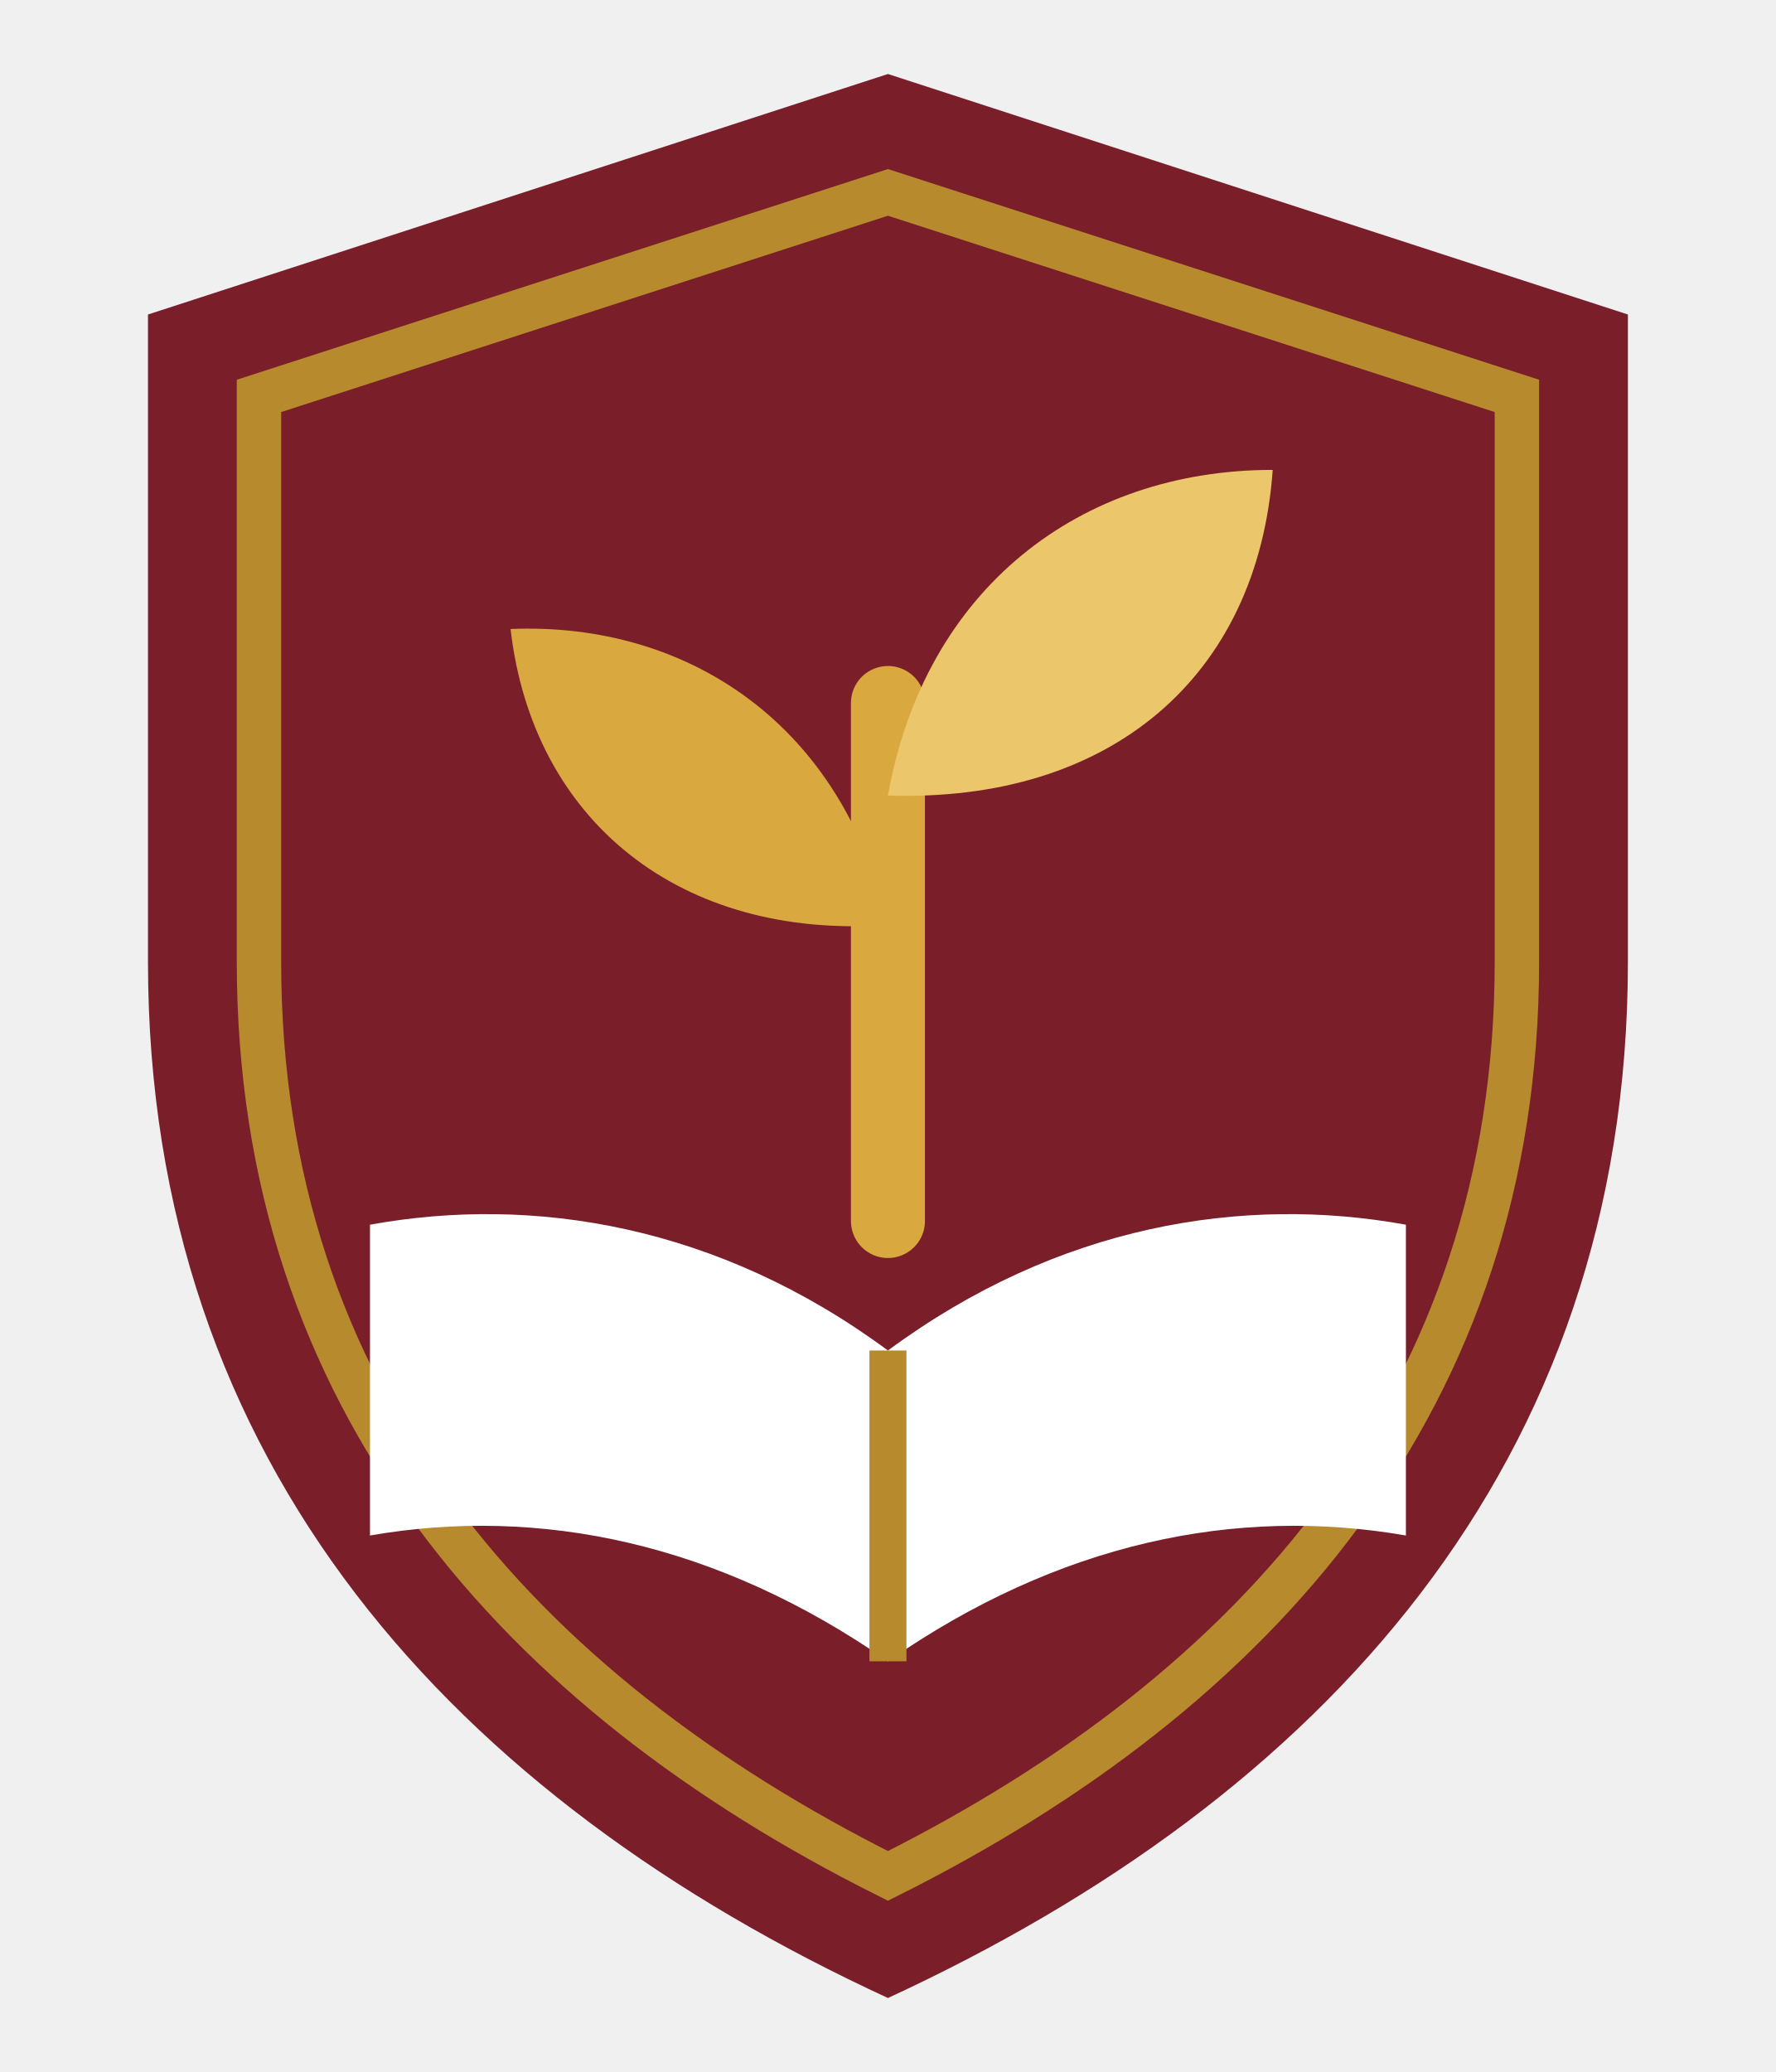
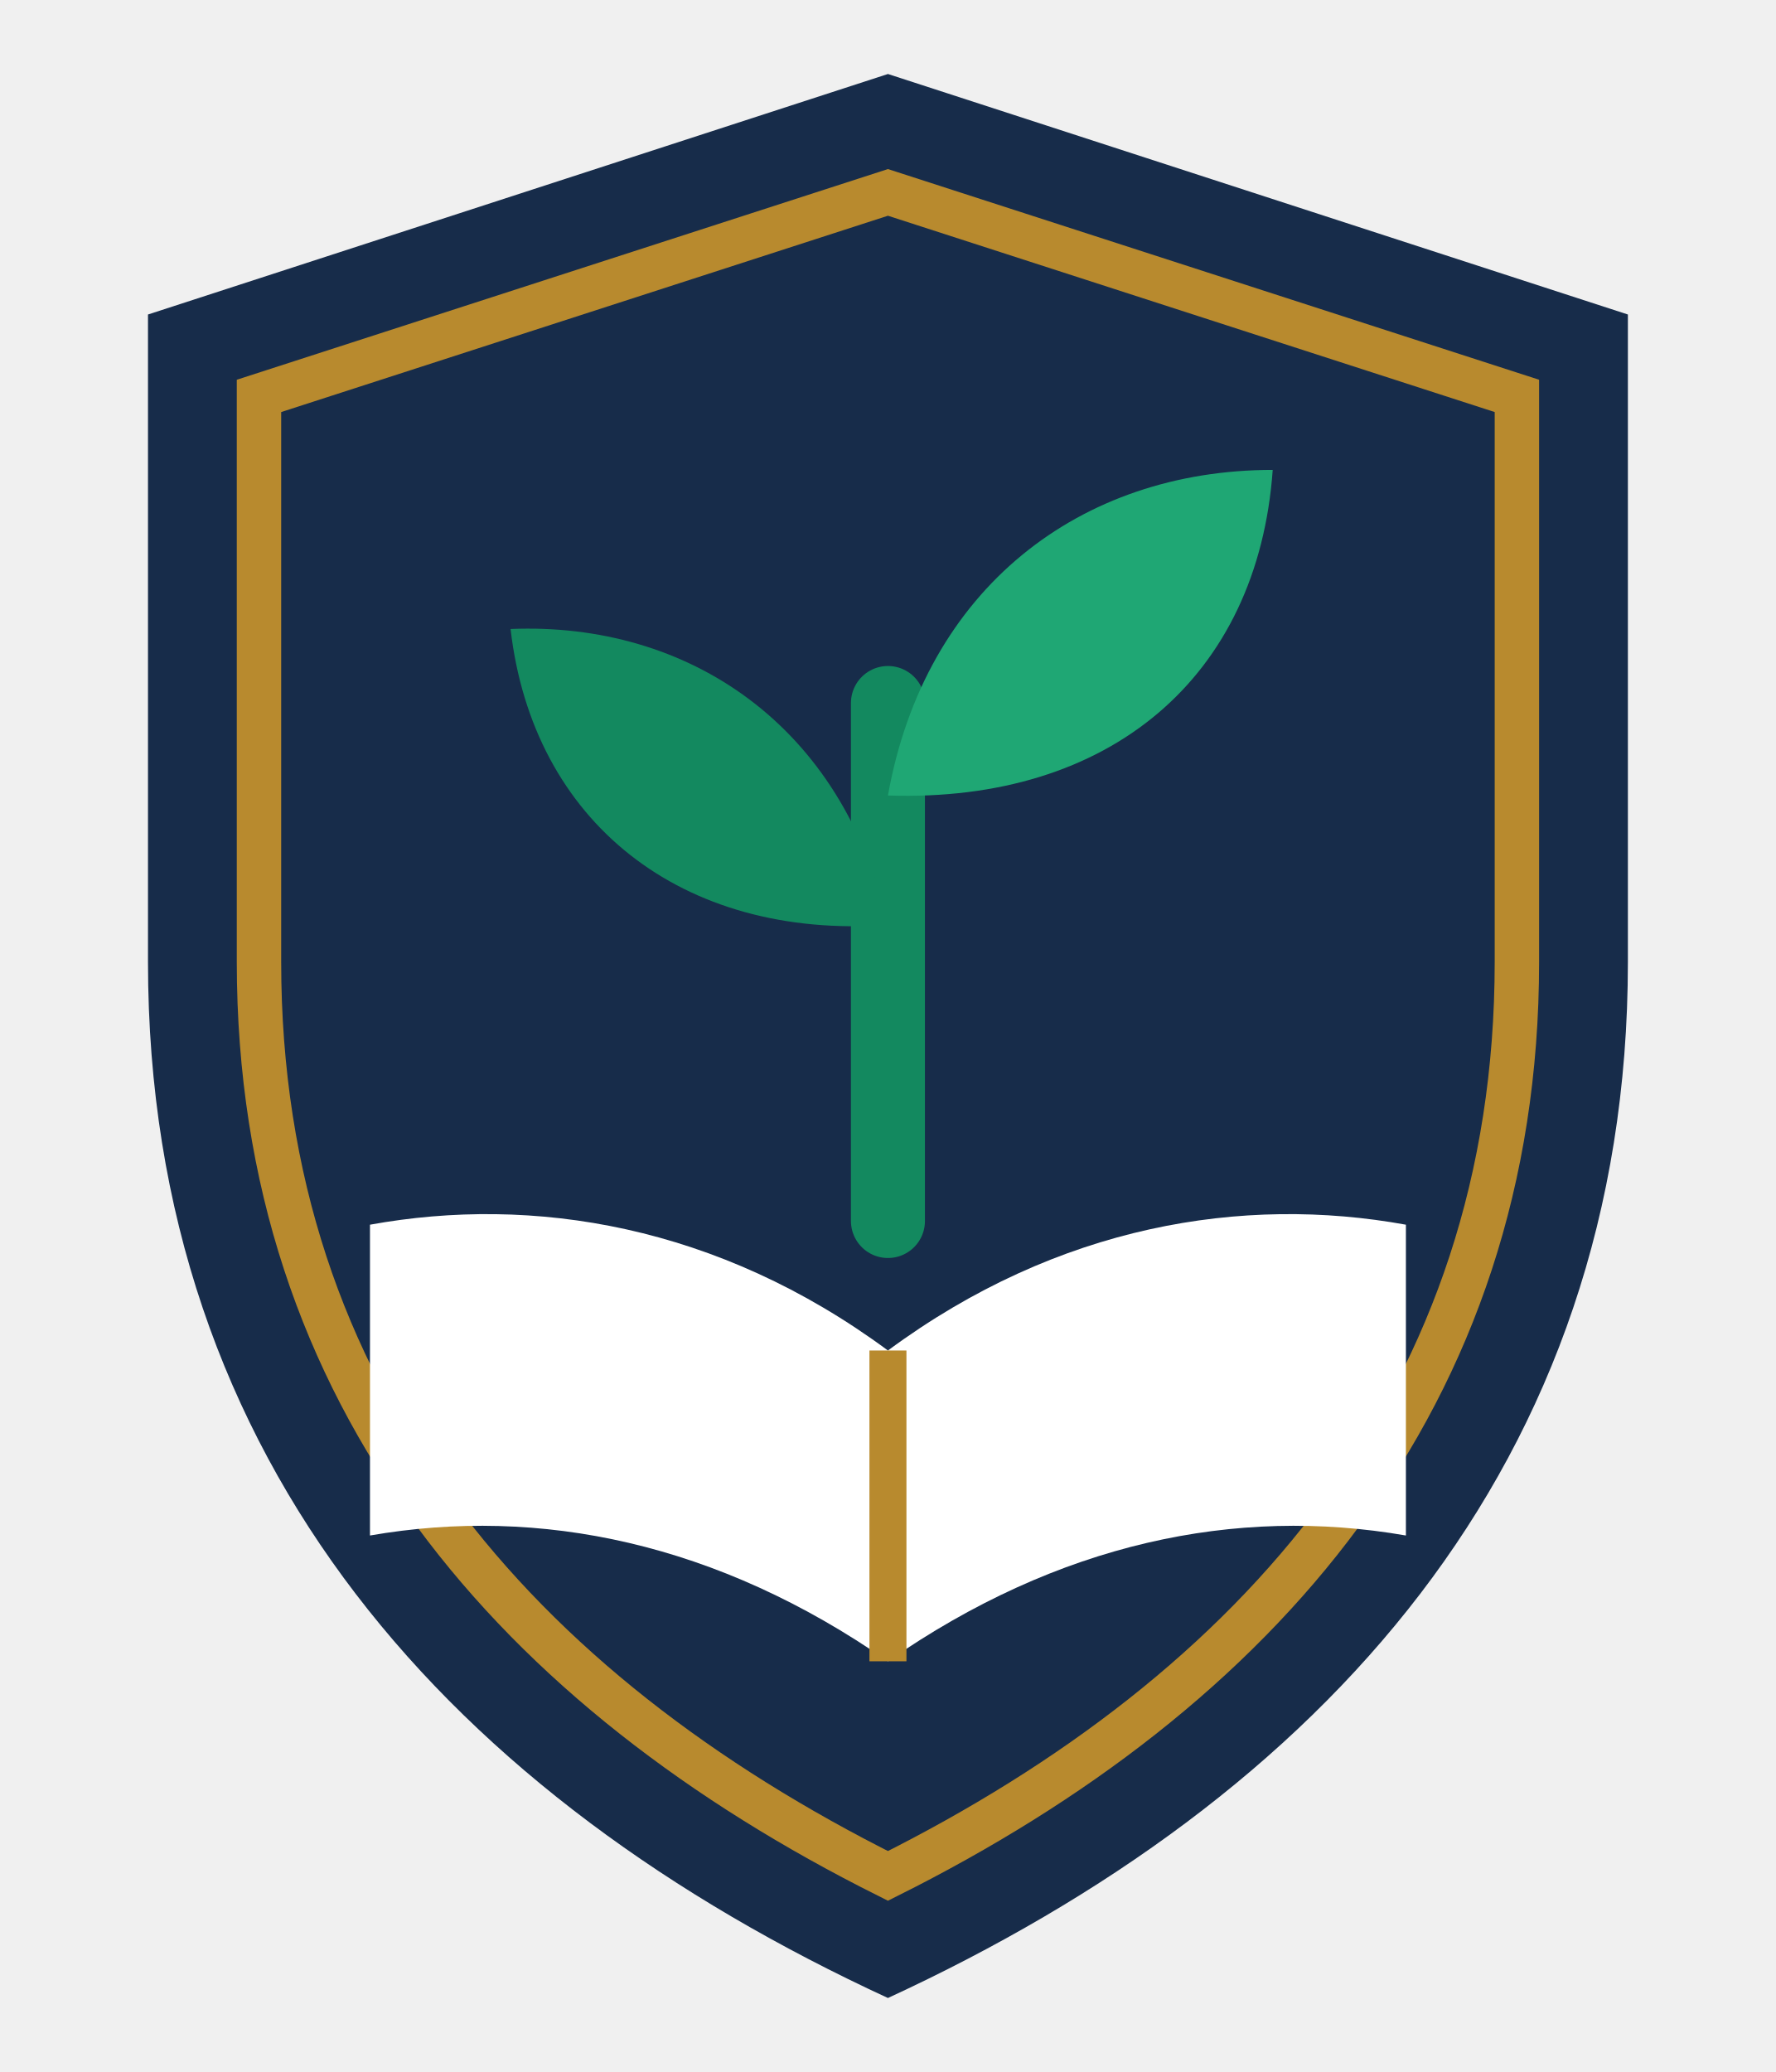
<svg xmlns="http://www.w3.org/2000/svg" viewBox="0 0 48 56">
-   <path d="M24 2 44 8.5V26c0 13.6-8.3 22.6-20 28C12.3 48.6 4 39.6 4 26V8.5Z" fill="#7a1e2a" />
+   <path d="M24 2 44 8.5V26c0 13.6-8.3 22.6-20 28C12.3 48.6 4 39.6 4 26V8.5Z" fill="#172c4a" />
  <path d="M24 5.2 41 10.7V26c0 11.8-7 19.7-17 24.7C14 45.7 7 37.8 7 26V10.7Z" fill="none" stroke="#b88a2e" stroke-width="1.2" />
-   <path d="M24 33V19" stroke="#d9a93f" stroke-width="2" stroke-linecap="round" />
-   <path d="M24 25c-1.2-5.4-5.4-8.2-10.2-8 .6 5.2 4.6 8.4 10.2 8Z" fill="#d9a93f" />
-   <path d="M24 21.5c1-5.6 5.2-8.8 10.4-8.8-.4 5.6-4.4 9-10.4 8.8Z" fill="#ecc66a" />
+   <path d="M24 33V19" stroke="#13895f" stroke-width="2" stroke-linecap="round" />
+   <path d="M24 25c-1.2-5.4-5.4-8.2-10.2-8 .6 5.2 4.6 8.4 10.2 8Z" fill="#13895f" />
+   <path d="M24 21.5c1-5.6 5.2-8.8 10.4-8.8-.4 5.6-4.4 9-10.4 8.8Z" fill="#1fa774" />
  <path d="M24 36.5c-4.6-3.4-9.6-4.2-14-3.4v8.4c4.6-.8 9.4.2 14 3.4Z" fill="#fff" />
  <path d="M24 36.5c4.6-3.4 9.6-4.2 14-3.4v8.4c-4.6-.8-9.4.2-14 3.4Z" fill="#fff" />
  <path d="M24 36.5v8.4" stroke="#b88a2e" />
</svg>
